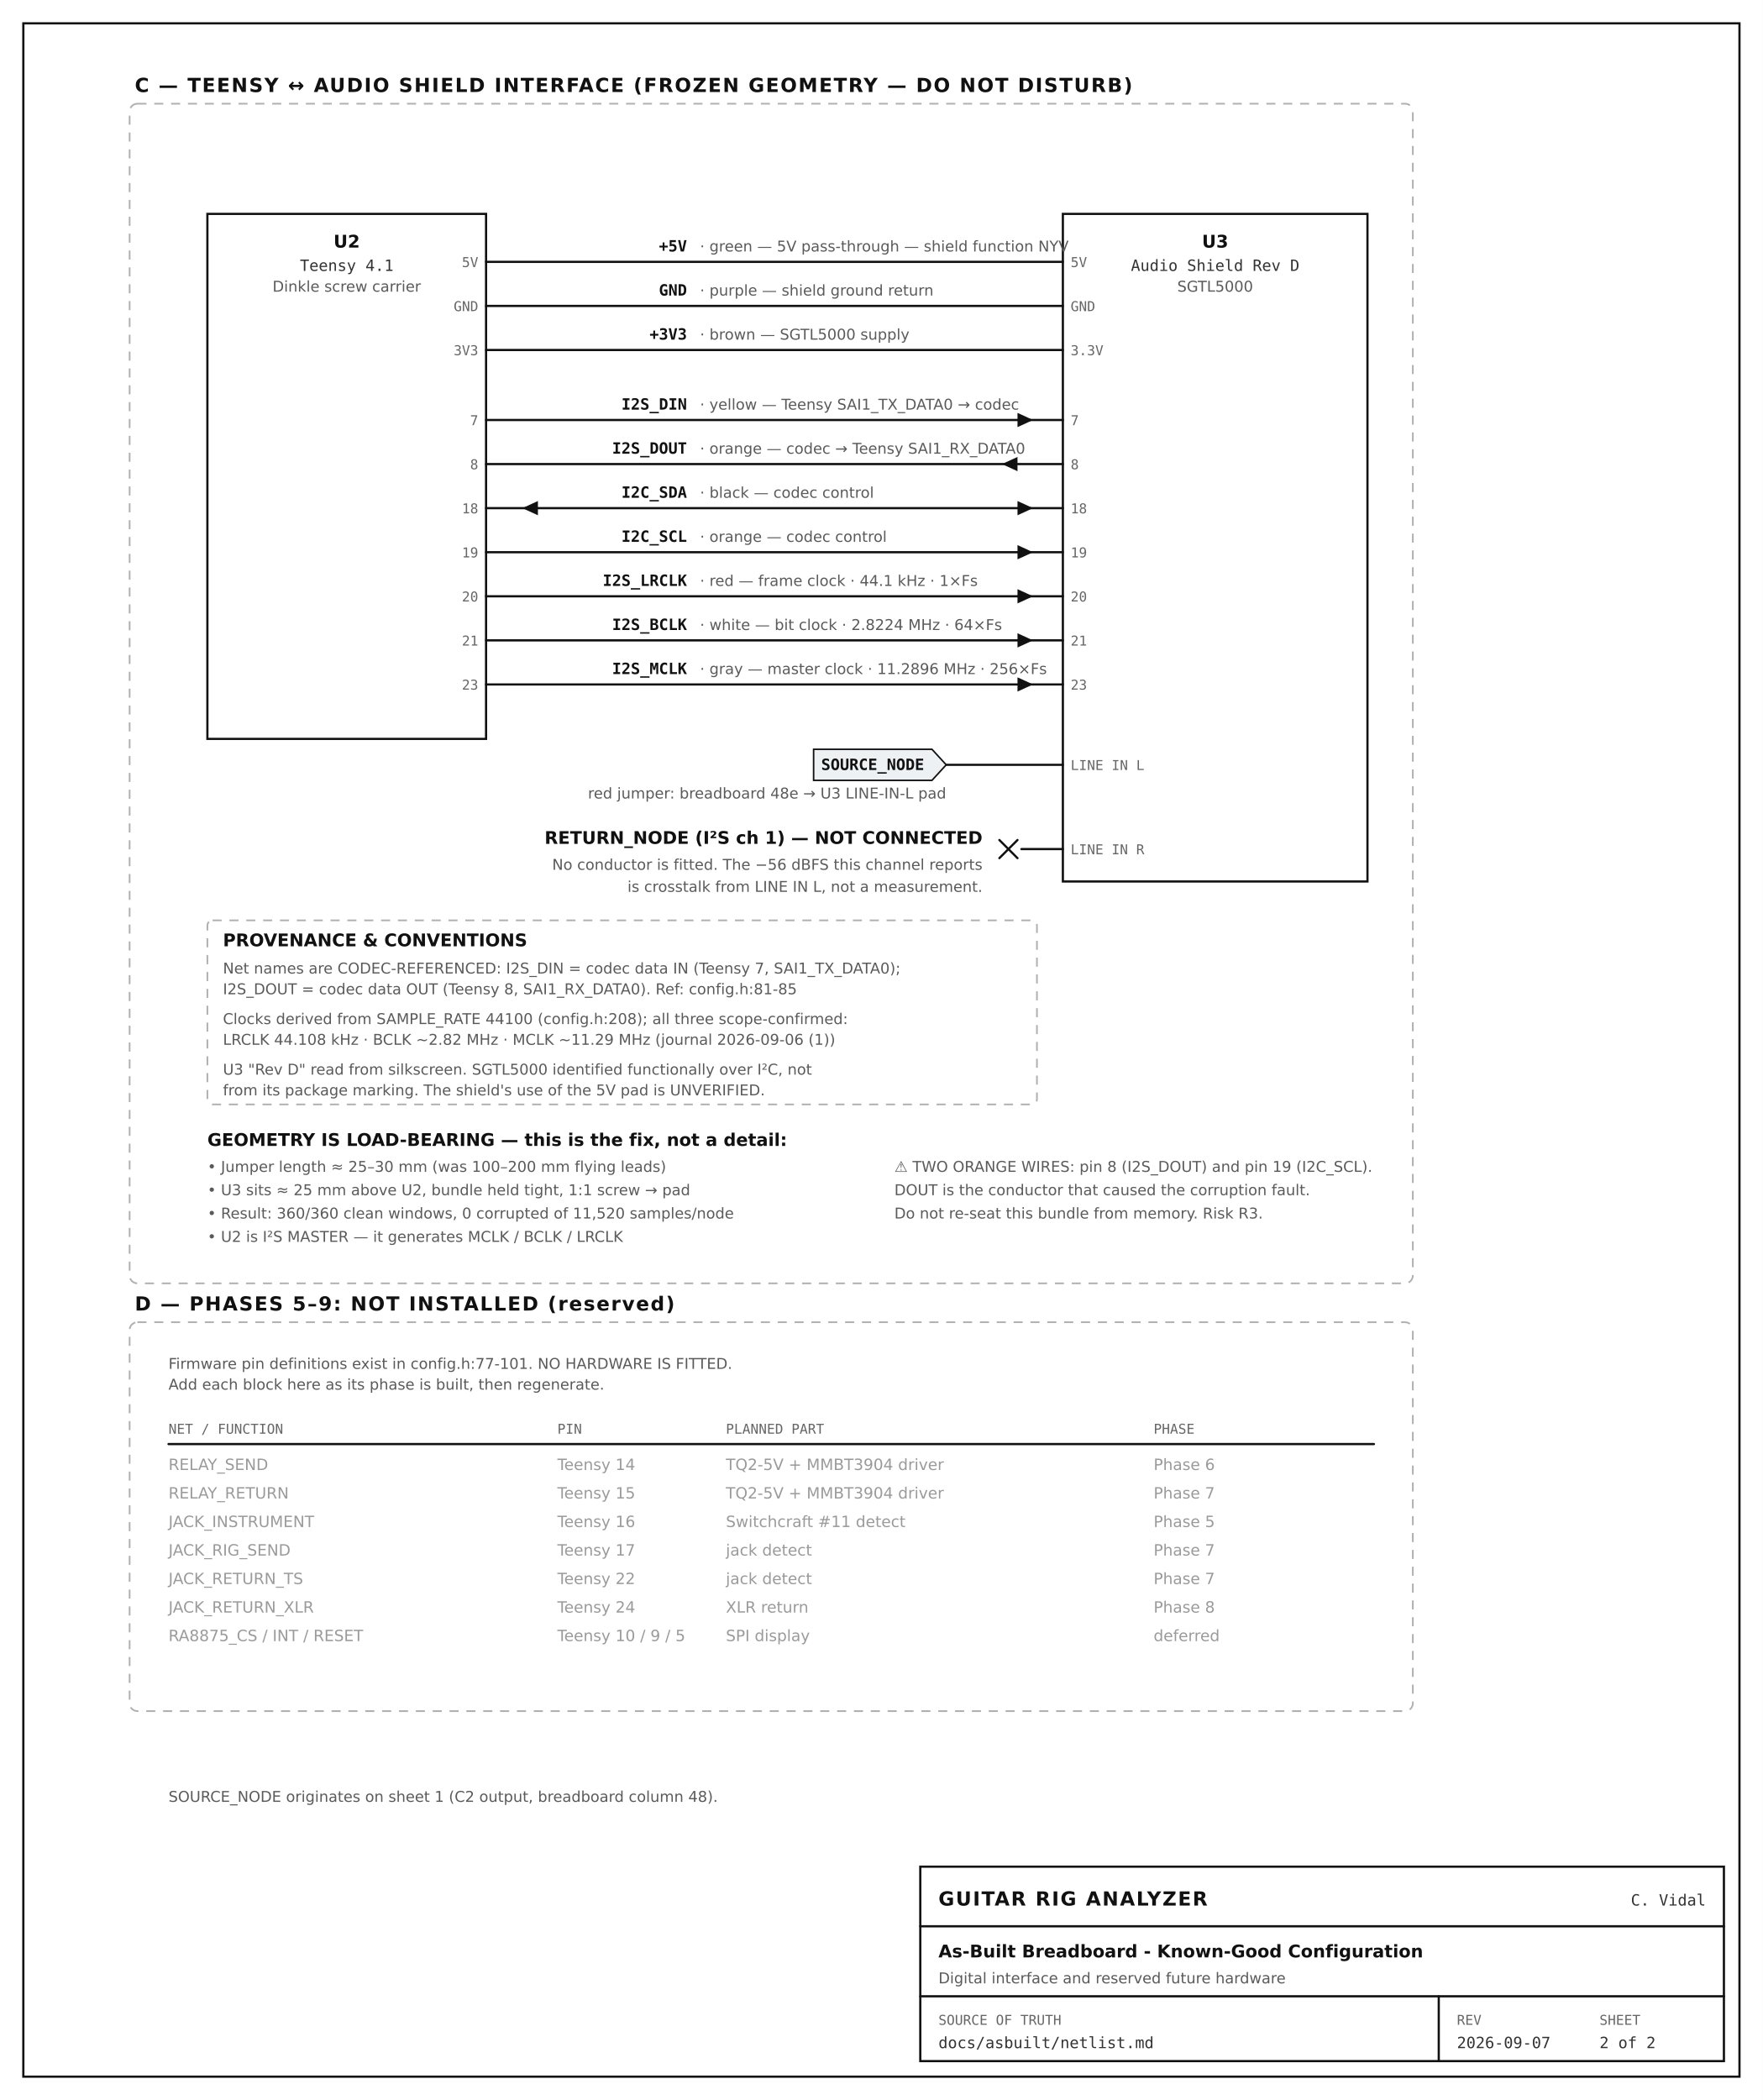
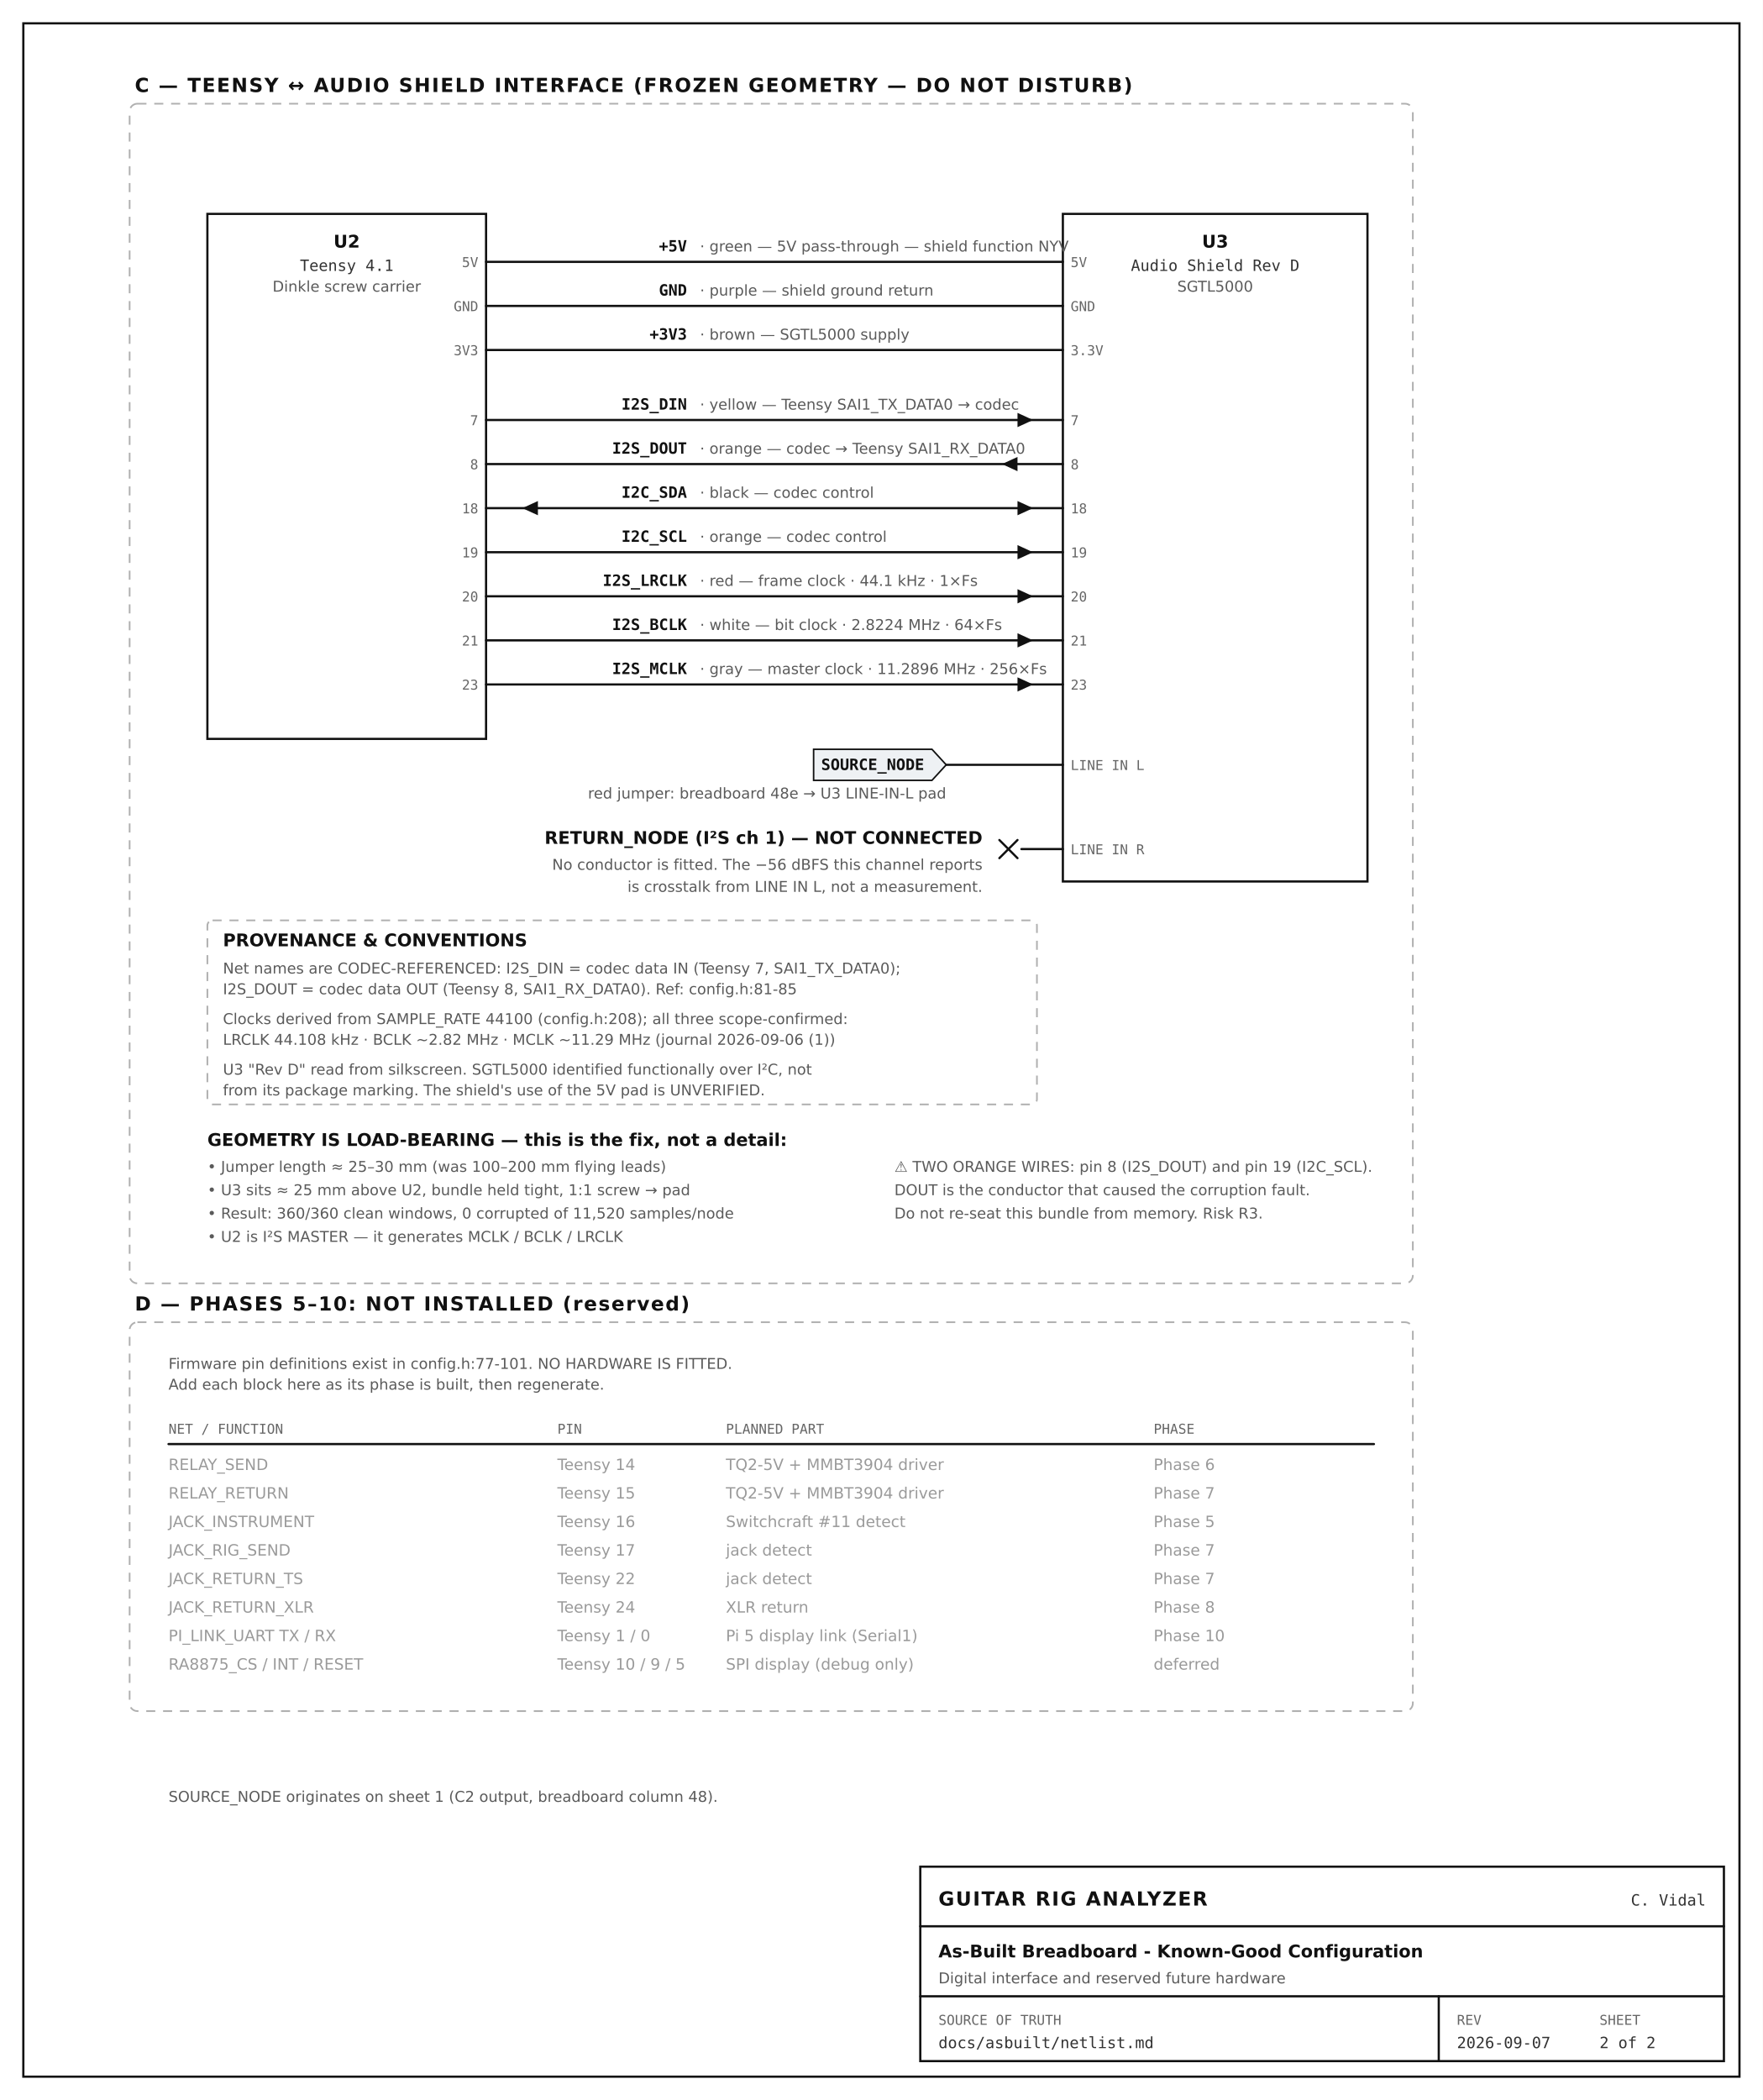
<svg xmlns="http://www.w3.org/2000/svg" width="1360" height="1620" viewBox="0 0 1360 1620">
  <style>
    .w{stroke:#111;stroke-width:1.7;fill:none;stroke-linecap:round;stroke-linejoin:round}
    .sym{stroke:#111;stroke-width:1.7;fill:none;stroke-linecap:round}
    .jn{fill:#111}
    .box{stroke:#111;stroke-width:1.7;fill:#fff}
    .dash{stroke:#b0b0b0;stroke-width:1.3;fill:none;stroke-dasharray:7 6}
    .tag{stroke:#111;stroke-width:1.2;fill:#eef1f4}
    .lbl{font:600 13.5px 'DejaVu Sans','Helvetica Neue',Helvetica,Arial,sans-serif;fill:#111}
    .val{font:12px 'DejaVu Sans Mono',Menlo,Consolas,monospace;fill:#333}
    .net{font:600 12px 'DejaVu Sans Mono',Menlo,Consolas,monospace;fill:#111}
    .note{font:11.5px 'DejaVu Sans','Helvetica Neue',Helvetica,Arial,sans-serif;fill:#5a5a5a}
    .ttl{font:700 15px 'DejaVu Sans','Helvetica Neue',Helvetica,Arial,sans-serif;fill:#111;letter-spacing:.07em}
    .pin{font:10.5px 'DejaVu Sans Mono',Menlo,Consolas,monospace;fill:#666}
    .gh{font:12px 'DejaVu Sans','Helvetica Neue',Helvetica,Arial,sans-serif;fill:#9a9a9a}</style>
  <rect width="1360" height="1620" fill="#ffffff" />
  <rect class="box" x="18" y="18" width="1324" height="1584" fill="none" />
  <rect class="dash" x="100" y="80" width="990" height="910" rx="6" />
  <text class="ttl" x="104" y="71" text-anchor="start">C — TEENSY ↔ AUDIO SHIELD INTERFACE  (FROZEN GEOMETRY — DO NOT DISTURB)</text>
  <rect class="box" x="160" y="165" width="215" height="405" rx="0" />
  <text class="lbl" x="267.5" y="191" text-anchor="middle">U2</text>
  <text class="val" x="267.5" y="209" text-anchor="middle">Teensy 4.1</text>
  <text class="note" x="267.5" y="225" text-anchor="middle">Dinkle screw carrier</text>
  <rect class="box" x="820" y="165" width="235" height="515" rx="0" />
  <text class="lbl" x="937.5" y="191" text-anchor="middle">U3</text>
  <text class="val" x="937.5" y="209" text-anchor="middle">Audio Shield Rev D</text>
  <text class="note" x="937.5" y="225" text-anchor="middle">SGTL5000</text>
  <text class="pin" x="369" y="206" text-anchor="end">5V</text>
  <text class="pin" x="826" y="206" text-anchor="start">5V</text>
  <polyline class="w" points="375,202 820,202" />
  <text class="net" x="530" y="194" text-anchor="end">+5V</text>
  <text class="note" x="540" y="194" text-anchor="start">·  green  —  5V pass-through — shield function NYV</text>
  <text class="pin" x="369" y="240" text-anchor="end">GND</text>
  <text class="pin" x="826" y="240" text-anchor="start">GND</text>
  <polyline class="w" points="375,236 820,236" />
  <text class="net" x="530" y="228" text-anchor="end">GND</text>
  <text class="note" x="540" y="228" text-anchor="start">·  purple  —  shield ground return</text>
  <text class="pin" x="369" y="274" text-anchor="end">3V3</text>
  <text class="pin" x="826" y="274" text-anchor="start">3.3V</text>
  <polyline class="w" points="375,270 820,270" />
  <text class="net" x="530" y="262" text-anchor="end">+3V3</text>
  <text class="note" x="540" y="262" text-anchor="start">·  brown  —  SGTL5000 supply</text>
  <text class="pin" x="369" y="328" text-anchor="end">7</text>
  <text class="pin" x="826" y="328" text-anchor="start">7</text>
  <polyline class="w" points="375,324 820,324" />
  <text class="net" x="530" y="316" text-anchor="end">I2S_DIN</text>
  <text class="note" x="540" y="316" text-anchor="start">·  yellow  —  Teensy SAI1_TX_DATA0 → codec</text>
  <polygon class="jn" points="785.0,318.5 797.0,324.0 785.0,329.5" />
  <text class="pin" x="369" y="362" text-anchor="end">8</text>
  <text class="pin" x="826" y="362" text-anchor="start">8</text>
  <polyline class="w" points="375,358 820,358" />
  <text class="net" x="530" y="350" text-anchor="end">I2S_DOUT</text>
  <text class="note" x="540" y="350" text-anchor="start">·  orange  —  codec → Teensy SAI1_RX_DATA0</text>
  <polygon class="jn" points="785.0,352.5 773.0,358.0 785.0,363.5" />
  <text class="pin" x="369" y="396" text-anchor="end">18</text>
  <text class="pin" x="826" y="396" text-anchor="start">18</text>
  <polyline class="w" points="375,392 820,392" />
  <text class="net" x="530" y="384" text-anchor="end">I2C_SDA</text>
  <text class="note" x="540" y="384" text-anchor="start">·  black  —  codec control</text>
  <polygon class="jn" points="785.0,386.5 797.0,392.0 785.0,397.5" />
  <polygon class="jn" points="415.0,386.5 403.0,392.0 415.0,397.5" />
  <text class="pin" x="369" y="430" text-anchor="end">19</text>
  <text class="pin" x="826" y="430" text-anchor="start">19</text>
  <polyline class="w" points="375,426 820,426" />
  <text class="net" x="530" y="418" text-anchor="end">I2C_SCL</text>
  <text class="note" x="540" y="418" text-anchor="start">·  orange  —  codec control</text>
  <polygon class="jn" points="785.0,420.5 797.0,426.0 785.0,431.5" />
  <text class="pin" x="369" y="464" text-anchor="end">20</text>
  <text class="pin" x="826" y="464" text-anchor="start">20</text>
  <polyline class="w" points="375,460 820,460" />
  <text class="net" x="530" y="452" text-anchor="end">I2S_LRCLK</text>
  <text class="note" x="540" y="452" text-anchor="start">·  red  —  frame clock · 44.1 kHz · 1×Fs</text>
  <polygon class="jn" points="785.0,454.5 797.0,460.0 785.0,465.5" />
  <text class="pin" x="369" y="498" text-anchor="end">21</text>
  <text class="pin" x="826" y="498" text-anchor="start">21</text>
  <polyline class="w" points="375,494 820,494" />
  <text class="net" x="530" y="486" text-anchor="end">I2S_BCLK</text>
  <text class="note" x="540" y="486" text-anchor="start">·  white  —  bit clock · 2.8224 MHz · 64×Fs</text>
  <polygon class="jn" points="785.0,488.5 797.0,494.0 785.0,499.5" />
  <text class="pin" x="369" y="532" text-anchor="end">23</text>
  <text class="pin" x="826" y="532" text-anchor="start">23</text>
  <polyline class="w" points="375,528 820,528" />
  <text class="net" x="530" y="520" text-anchor="end">I2S_MCLK</text>
  <text class="note" x="540" y="520" text-anchor="start">·  gray  —  master clock · 11.2896 MHz · 256×Fs</text>
  <polygon class="jn" points="785.0,522.5 797.0,528.0 785.0,533.5" />
  <polyline class="w" points="820,590 730,590" />
  <polygon class="tag" points="730.0,590.0 719.0,578.0 627.7,578.0 627.7,602.0 719.0,602.0" />
  <text class="net" x="713" y="594" text-anchor="end">SOURCE_NODE</text>
  <text class="pin" x="826" y="594" text-anchor="start">LINE IN L</text>
  <text class="note" x="730" y="616" text-anchor="end">red jumper: breadboard 48e → U3 LINE-IN-L pad</text>
  <polyline class="w" points="820,655 788,655" />
  <path class="sym" transform="translate(778,655)" d="M-7 -7 L7 7 M-7 7 L7 -7" />
  <text class="pin" x="826" y="659" text-anchor="start">LINE IN R</text>
  <text class="lbl" x="758" y="651" text-anchor="end">RETURN_NODE  (I²S ch 1)  —  NOT CONNECTED</text>
  <text class="note" x="758" y="671" text-anchor="end">No conductor is fitted. The −56 dBFS this channel reports</text>
  <text class="note" x="758" y="688" text-anchor="end">is crosstalk from LINE IN L, not a measurement.</text>
  <rect class="dash" x="160" y="710" width="640" height="142" rx="4" />
  <text class="lbl" x="172" y="730" text-anchor="start">PROVENANCE &amp; CONVENTIONS</text>
  <text class="note" x="172" y="751" text-anchor="start">Net names are CODEC-REFERENCED:  I2S_DIN = codec data IN (Teensy 7, SAI1_TX_DATA0);</text>
  <text class="note" x="172" y="767" text-anchor="start">I2S_DOUT = codec data OUT (Teensy 8, SAI1_RX_DATA0).   Ref: config.h:81-85</text>
  <text class="note" x="172" y="790" text-anchor="start">Clocks derived from SAMPLE_RATE 44100 (config.h:208); all three scope-confirmed:</text>
  <text class="note" x="172" y="806" text-anchor="start">LRCLK 44.108 kHz · BCLK ~2.82 MHz · MCLK ~11.29 MHz  (journal 2026-09-06 (1))</text>
  <text class="note" x="172" y="829" text-anchor="start">U3 "Rev D" read from silkscreen. SGTL5000 identified functionally over I²C, not</text>
  <text class="note" x="172" y="845" text-anchor="start">from its package marking. The shield's use of the 5V pad is UNVERIFIED.</text>
  <text class="lbl" x="160" y="884" text-anchor="start">GEOMETRY IS LOAD-BEARING — this is the fix, not a detail:</text>
  <text class="note" x="160" y="904" text-anchor="start">•  Jumper length ≈ 25–30 mm (was 100–200 mm flying leads)</text>
  <text class="note" x="160" y="922" text-anchor="start">•  U3 sits ≈ 25 mm above U2, bundle held tight, 1:1 screw → pad</text>
  <text class="note" x="160" y="940" text-anchor="start">•  Result: 360/360 clean windows, 0 corrupted of 11,520 samples/node</text>
  <text class="note" x="160" y="958" text-anchor="start">•  U2 is I²S MASTER — it generates MCLK / BCLK / LRCLK</text>
  <text class="note" x="690" y="904" text-anchor="start">⚠  TWO ORANGE WIRES: pin 8 (I2S_DOUT) and pin 19 (I2C_SCL).</text>
  <text class="note" x="690" y="922" text-anchor="start">   DOUT is the conductor that caused the corruption fault.</text>
  <text class="note" x="690" y="940" text-anchor="start">   Do not re-seat this bundle from memory. Risk R3.</text>
  <rect class="dash" x="100" y="1020" width="990" height="300" rx="6" />
-   <text class="ttl" x="104" y="1011" text-anchor="start">D — PHASES 5–9: NOT INSTALLED (reserved)</text>
+   <text class="ttl" x="104" y="1011" text-anchor="start">D — PHASES 5–10: NOT INSTALLED (reserved)</text>
  <text class="note" x="130" y="1056" text-anchor="start">Firmware pin definitions exist in config.h:77-101. NO HARDWARE IS FITTED.</text>
  <text class="note" x="130" y="1072" text-anchor="start">Add each block here as its phase is built, then regenerate.</text>
  <text class="pin" x="130" y="1106" text-anchor="start">NET / FUNCTION</text>
  <text class="pin" x="430" y="1106" text-anchor="start">PIN</text>
  <text class="pin" x="560" y="1106" text-anchor="start">PLANNED PART</text>
  <text class="pin" x="890" y="1106" text-anchor="start">PHASE</text>
  <polyline class="w" points="130,1114 1060,1114" />
  <text class="gh" x="130" y="1134" text-anchor="start">RELAY_SEND</text>
  <text class="gh" x="430" y="1134" text-anchor="start">Teensy 14</text>
  <text class="gh" x="560" y="1134" text-anchor="start">TQ2-5V + MMBT3904 driver</text>
  <text class="gh" x="890" y="1134" text-anchor="start">Phase 6</text>
  <text class="gh" x="130" y="1156" text-anchor="start">RELAY_RETURN</text>
  <text class="gh" x="430" y="1156" text-anchor="start">Teensy 15</text>
  <text class="gh" x="560" y="1156" text-anchor="start">TQ2-5V + MMBT3904 driver</text>
  <text class="gh" x="890" y="1156" text-anchor="start">Phase 7</text>
  <text class="gh" x="130" y="1178" text-anchor="start">JACK_INSTRUMENT</text>
  <text class="gh" x="430" y="1178" text-anchor="start">Teensy 16</text>
  <text class="gh" x="560" y="1178" text-anchor="start">Switchcraft #11 detect</text>
  <text class="gh" x="890" y="1178" text-anchor="start">Phase 5</text>
  <text class="gh" x="130" y="1200" text-anchor="start">JACK_RIG_SEND</text>
  <text class="gh" x="430" y="1200" text-anchor="start">Teensy 17</text>
  <text class="gh" x="560" y="1200" text-anchor="start">jack detect</text>
  <text class="gh" x="890" y="1200" text-anchor="start">Phase 7</text>
  <text class="gh" x="130" y="1222" text-anchor="start">JACK_RETURN_TS</text>
  <text class="gh" x="430" y="1222" text-anchor="start">Teensy 22</text>
  <text class="gh" x="560" y="1222" text-anchor="start">jack detect</text>
  <text class="gh" x="890" y="1222" text-anchor="start">Phase 7</text>
  <text class="gh" x="130" y="1244" text-anchor="start">JACK_RETURN_XLR</text>
  <text class="gh" x="430" y="1244" text-anchor="start">Teensy 24</text>
  <text class="gh" x="560" y="1244" text-anchor="start">XLR return</text>
  <text class="gh" x="890" y="1244" text-anchor="start">Phase 8</text>
-   <text class="gh" x="130" y="1266" text-anchor="start">RA8875_CS / INT / RESET</text>
-   <text class="gh" x="430" y="1266" text-anchor="start">Teensy 10 / 9 / 5</text>
-   <text class="gh" x="560" y="1266" text-anchor="start">SPI display</text>
-   <text class="gh" x="890" y="1266" text-anchor="start">deferred</text>
+   <text class="gh" x="130" y="1266" text-anchor="start">PI_LINK_UART TX / RX</text>
+   <text class="gh" x="430" y="1266" text-anchor="start">Teensy 1 / 0</text>
+   <text class="gh" x="560" y="1266" text-anchor="start">Pi 5 display link (Serial1)</text>
+   <text class="gh" x="890" y="1266" text-anchor="start">Phase 10</text>
+   <text class="gh" x="130" y="1288" text-anchor="start">RA8875_CS / INT / RESET</text>
+   <text class="gh" x="430" y="1288" text-anchor="start">Teensy 10 / 9 / 5</text>
+   <text class="gh" x="560" y="1288" text-anchor="start">SPI display (debug only)</text>
+   <text class="gh" x="890" y="1288" text-anchor="start">deferred</text>
  <text class="note" x="130" y="1390" text-anchor="start">SOURCE_NODE originates on sheet 1 (C2 output, breadboard column 48).</text>
  <rect class="box" x="710" y="1440" width="620" height="150" rx="0" />
  <polyline class="w" points="710,1486 1330,1486" />
  <polyline class="w" points="710,1540 1330,1540" />
  <polyline class="w" points="1110,1540 1110,1590" />
  <text class="ttl" x="724" y="1470" text-anchor="start">GUITAR RIG ANALYZER</text>
  <text class="lbl" x="724" y="1510" text-anchor="start">As-Built Breadboard - Known-Good Configuration</text>
  <text class="note" x="724" y="1530" text-anchor="start">Digital interface and reserved future hardware</text>
  <text class="pin" x="724" y="1562" text-anchor="start">SOURCE OF TRUTH</text>
  <text class="val" x="724" y="1580" text-anchor="start">docs/asbuilt/netlist.md</text>
  <text class="pin" x="1124" y="1562" text-anchor="start">REV</text>
  <text class="val" x="1124" y="1580" text-anchor="start">2026-09-07</text>
  <text class="pin" x="1234" y="1562" text-anchor="start">SHEET</text>
  <text class="val" x="1234" y="1580" text-anchor="start">2 of 2</text>
  <text class="val" x="1316" y="1470" text-anchor="end">C. Vidal</text>
</svg>
